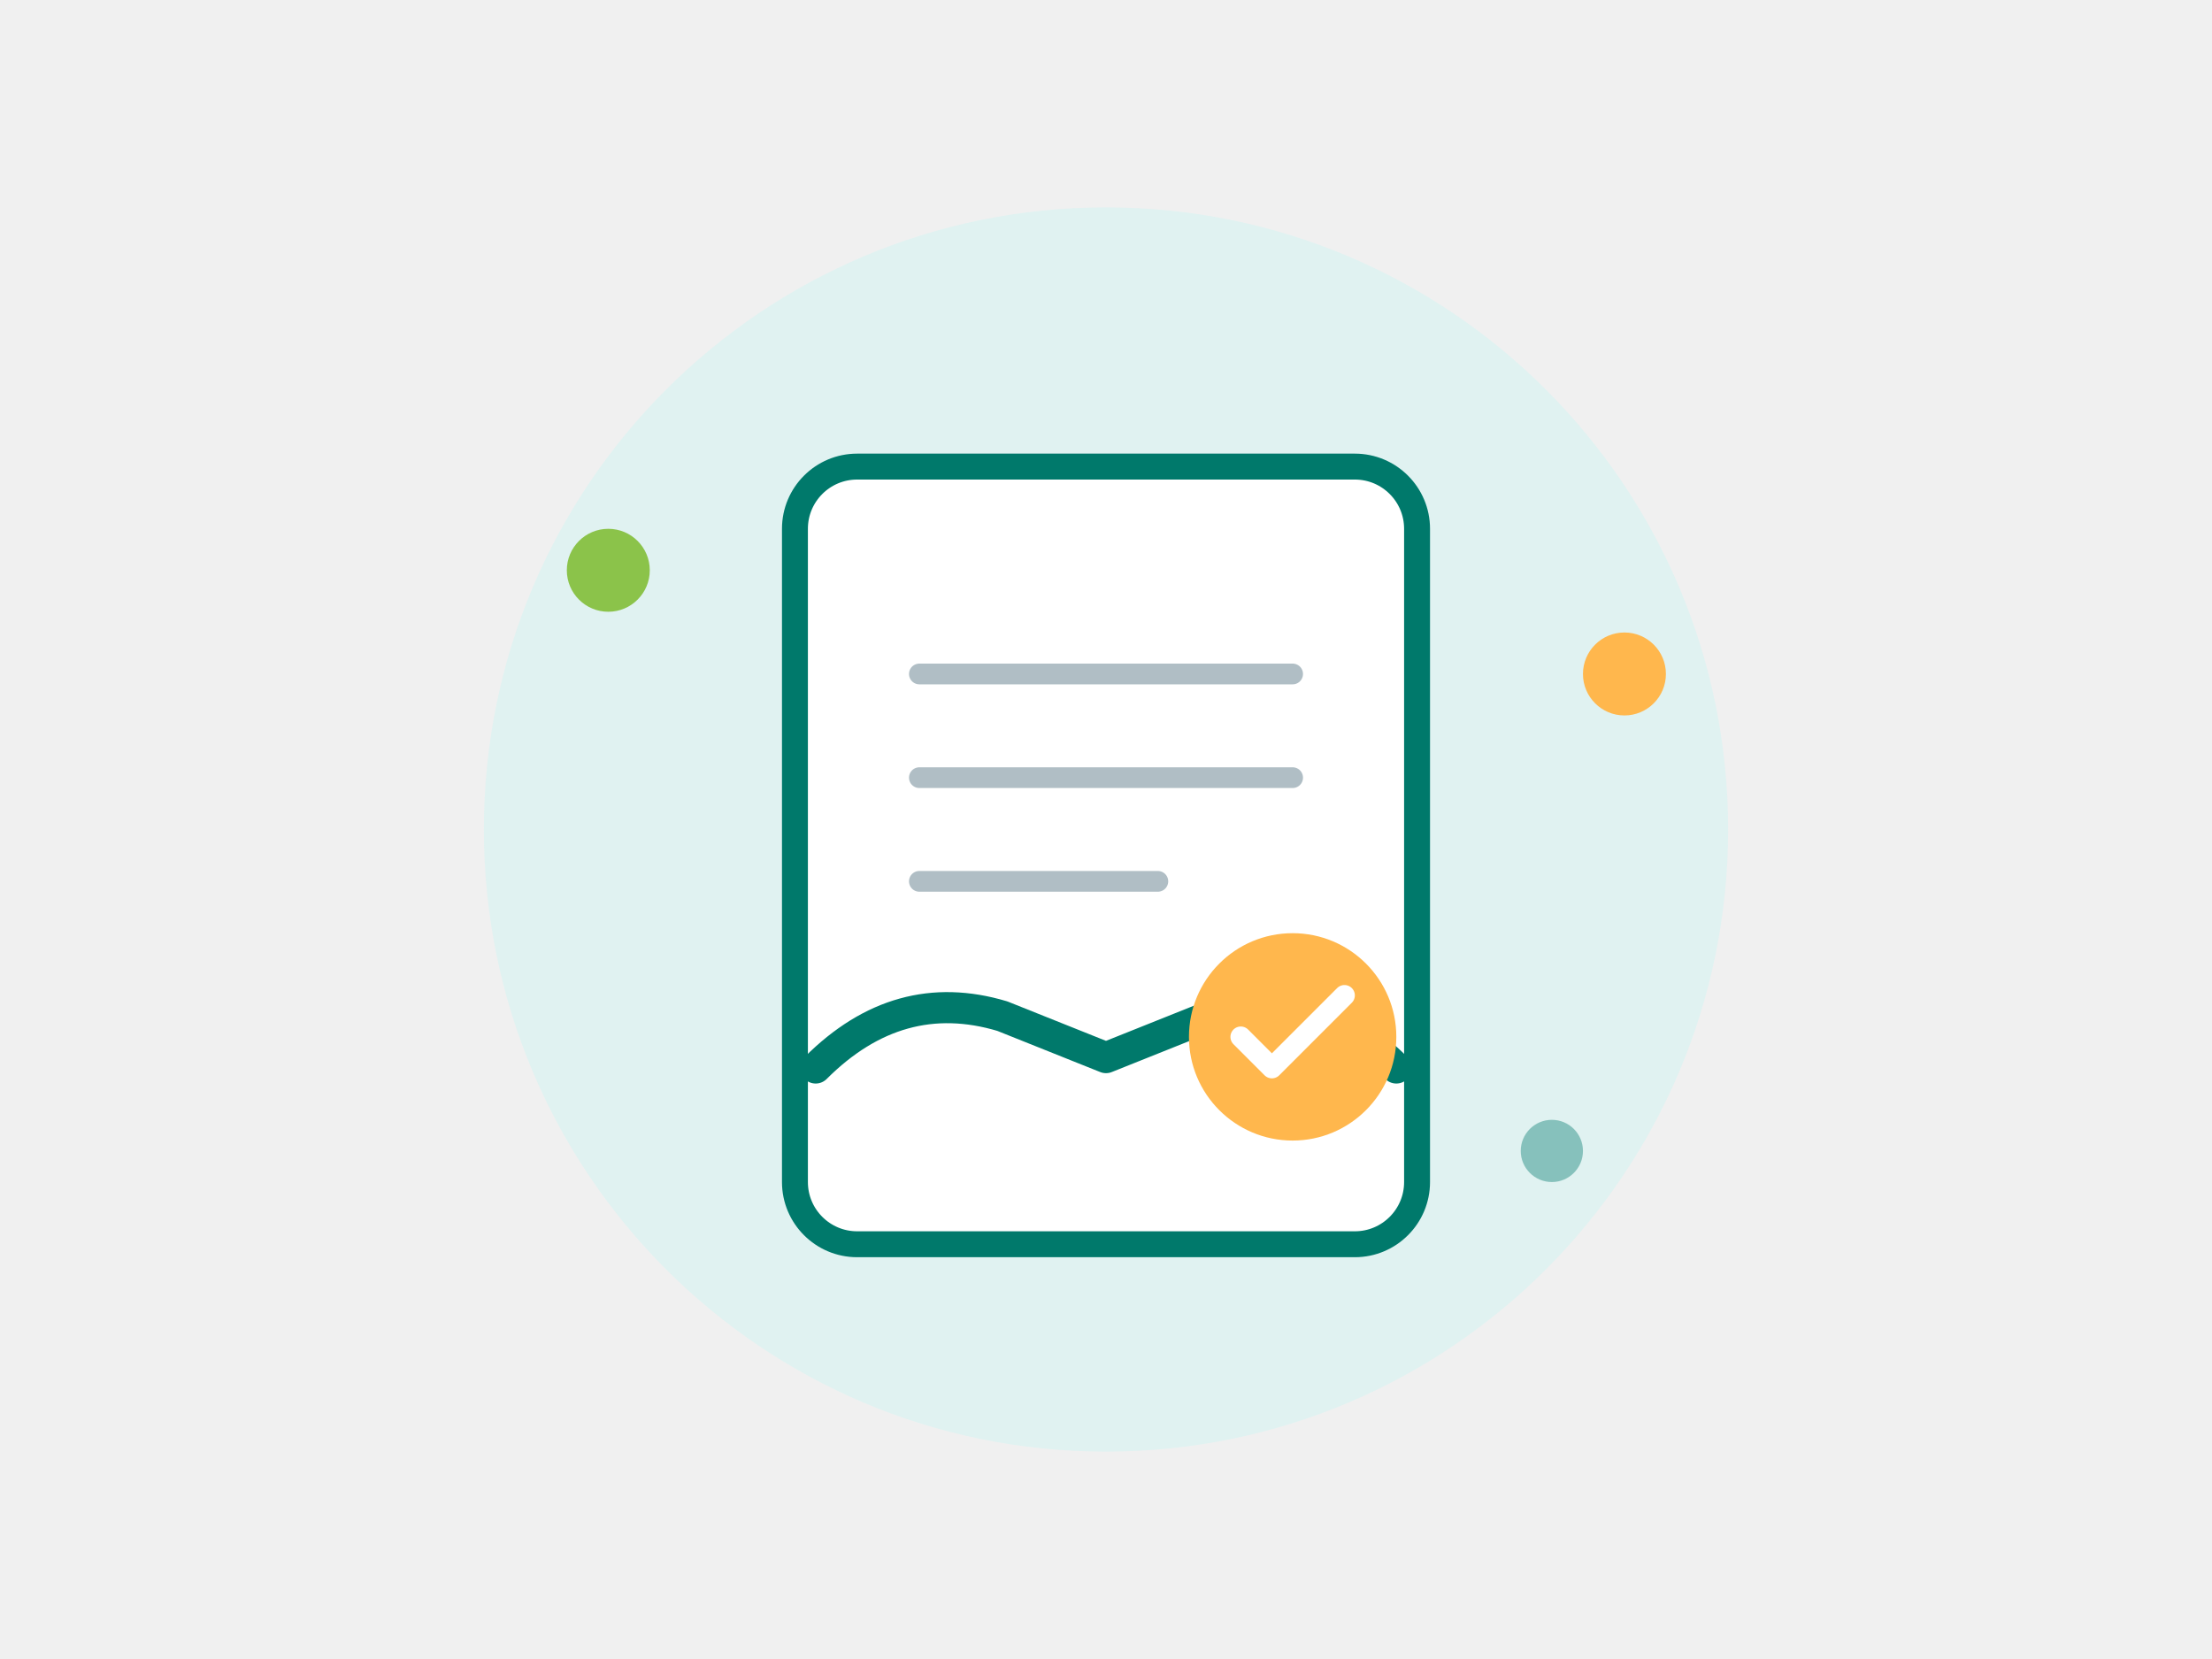
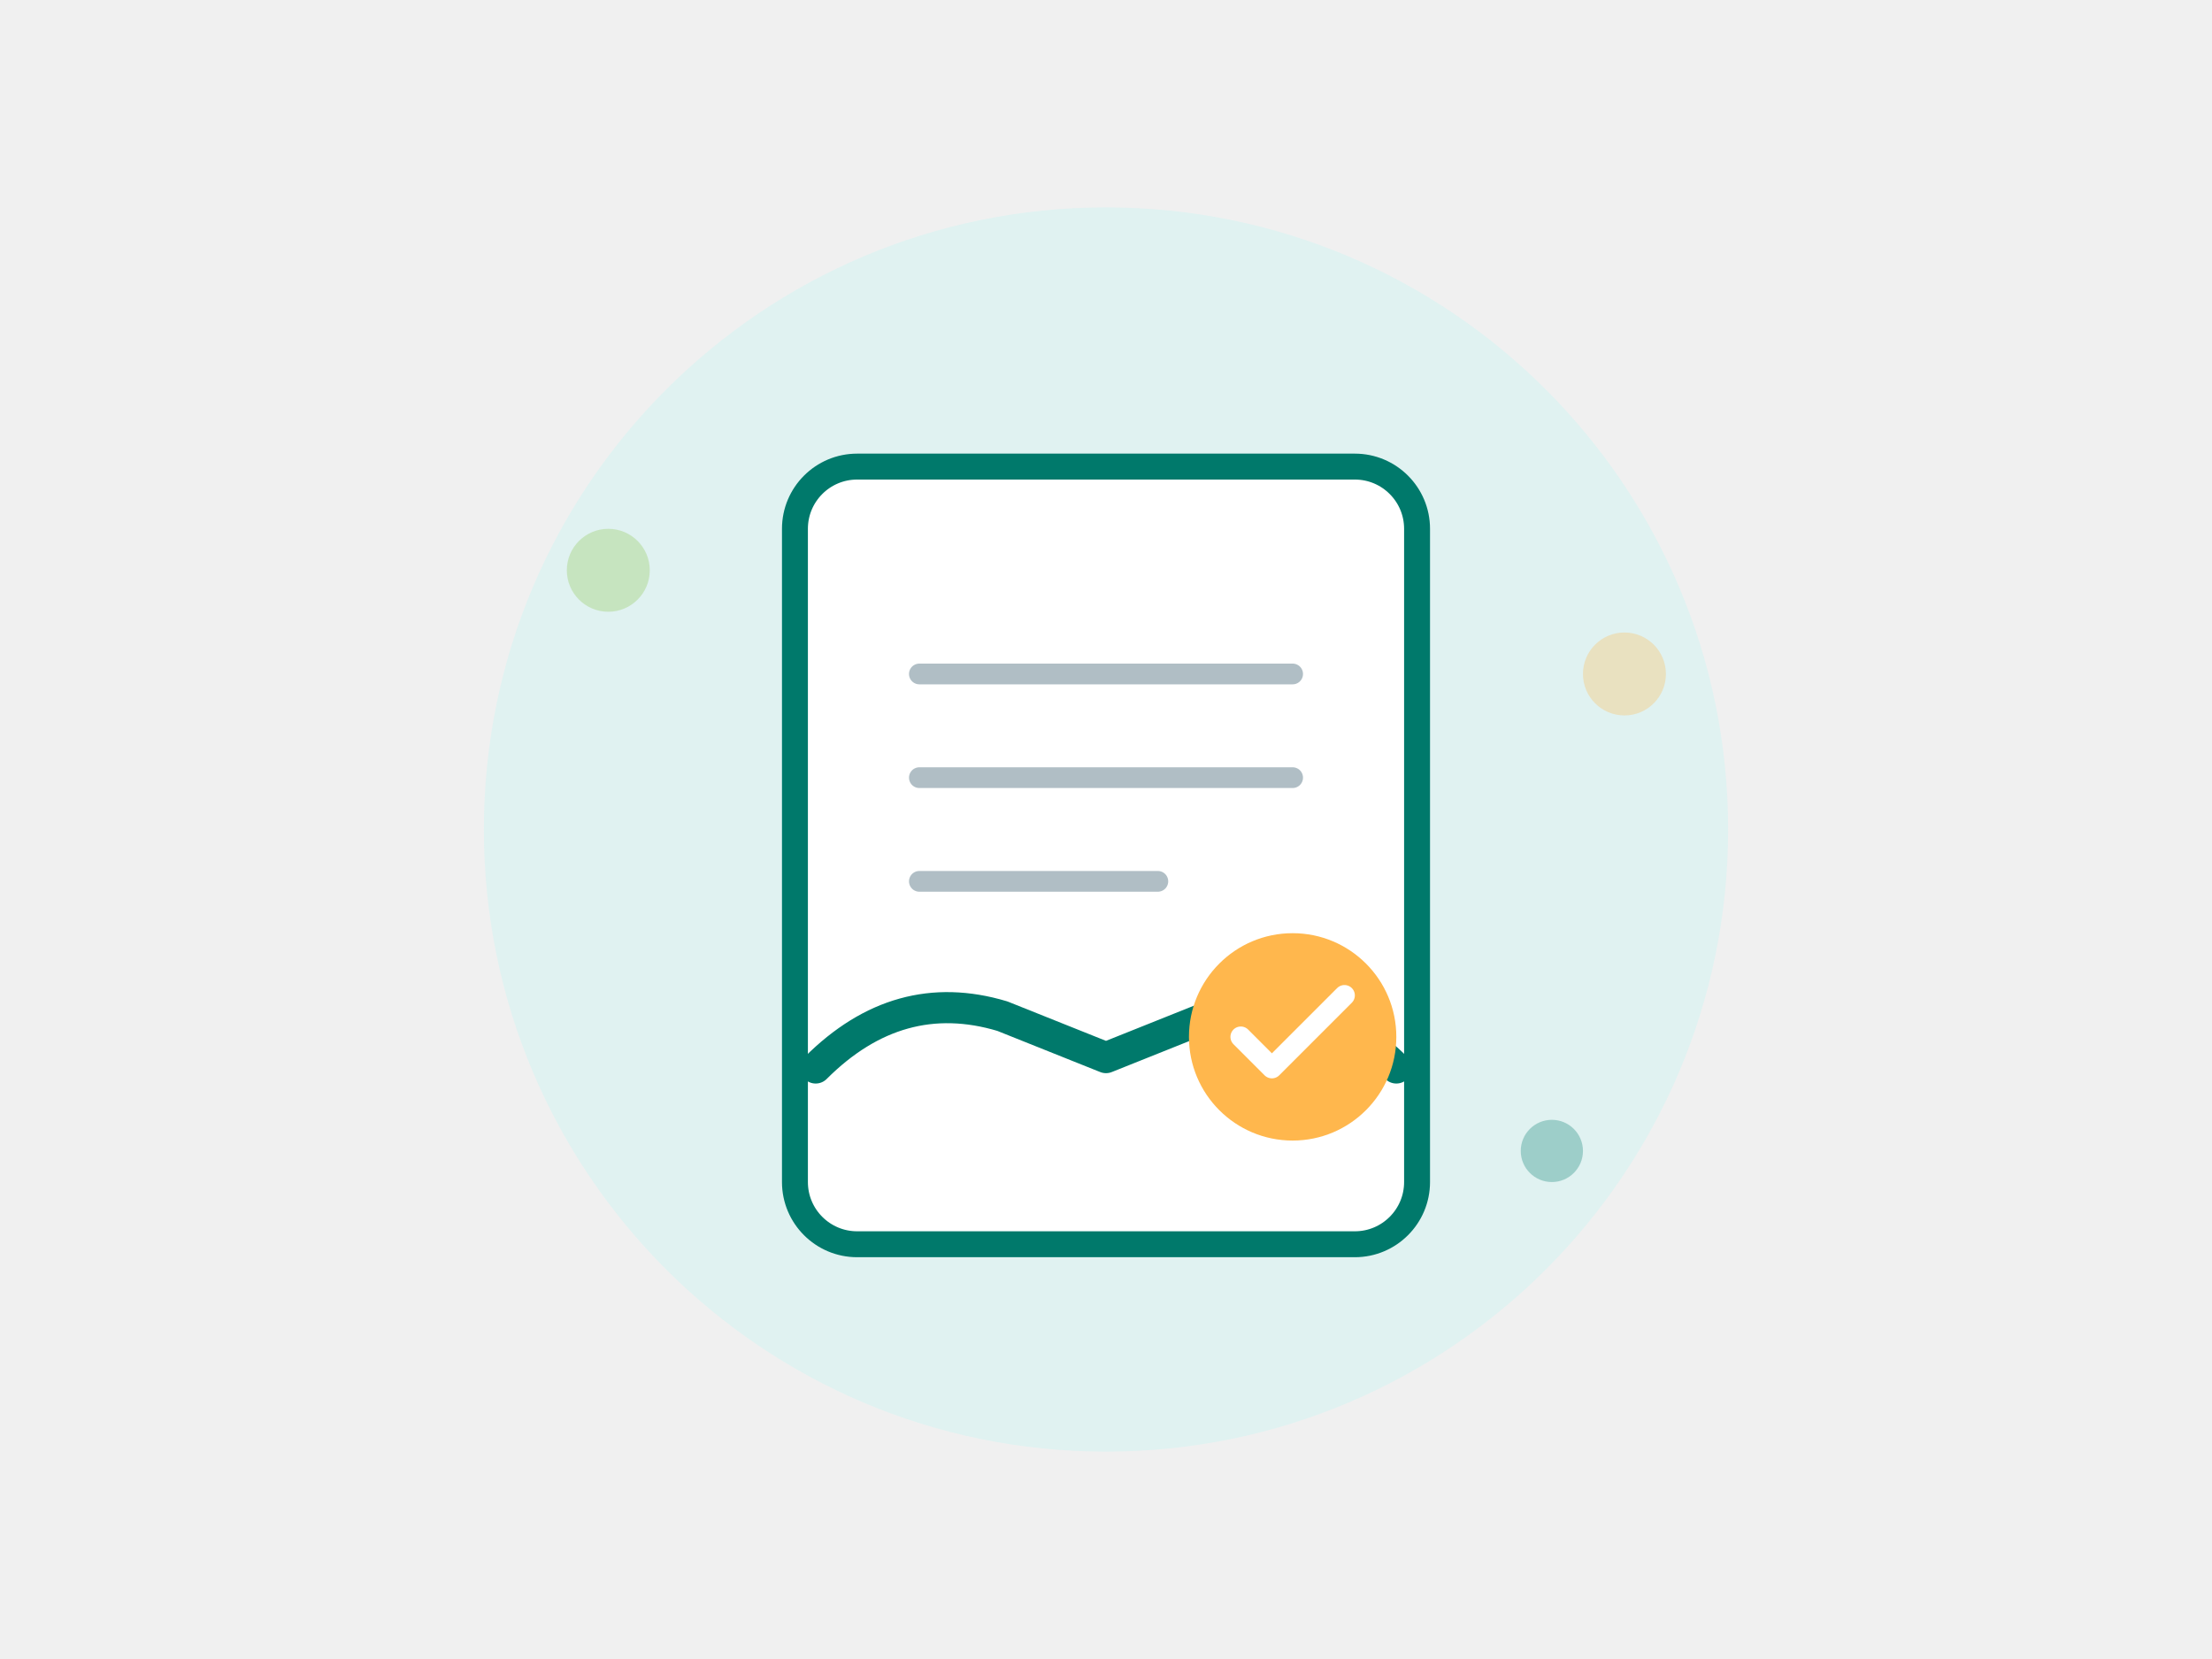
<svg xmlns="http://www.w3.org/2000/svg" viewBox="0 0 320 240">
  <g transform="translate(160,120) scale(1.5) translate(-100,-80)">
    <circle cx="100" cy="80" r="60" fill="#E0F2F1" />
    <rect x="70" y="45" width="60" height="75" rx="6" fill="white" stroke="#00796B" stroke-width="2.5" />
    <line x1="82" y1="65" x2="118" y2="65" stroke="#B0BEC5" stroke-width="2" stroke-linecap="round" />
    <line x1="82" y1="75" x2="118" y2="75" stroke="#B0BEC5" stroke-width="2" stroke-linecap="round" />
    <line x1="82" y1="85" x2="105" y2="85" stroke="#B0BEC5" stroke-width="2" stroke-linecap="round" />
    <path d="M 72 103 Q 80 95 90 98 L 100 102 L 110 98 Q 120 95 128 103" fill="none" stroke="#00796B" stroke-width="3" stroke-linecap="round" stroke-linejoin="round" />
    <circle cx="118" cy="100" r="10" fill="#FFB74D" />
    <path d="M 113 100 L 116 103 L 123 96" fill="none" stroke="white" stroke-width="2" stroke-linecap="round" stroke-linejoin="round" />
-     <circle cx="52" cy="55" r="4" fill="#8BC34A" />
-     <circle cx="150" cy="65" r="4" fill="#FFB74D" />
-     <circle cx="143" cy="111" r="3" fill="#00796B" opacity="0.4" />
+     <circle cx="52" cy="55" r="4" fill="#8BC34A" opacity="0.3" />
+     <circle cx="150" cy="65" r="4" fill="#FFB74D" opacity="0.3" />
+     <circle cx="143" cy="111" r="3" fill="#00796B" opacity="0.3" />
  </g>
</svg>
